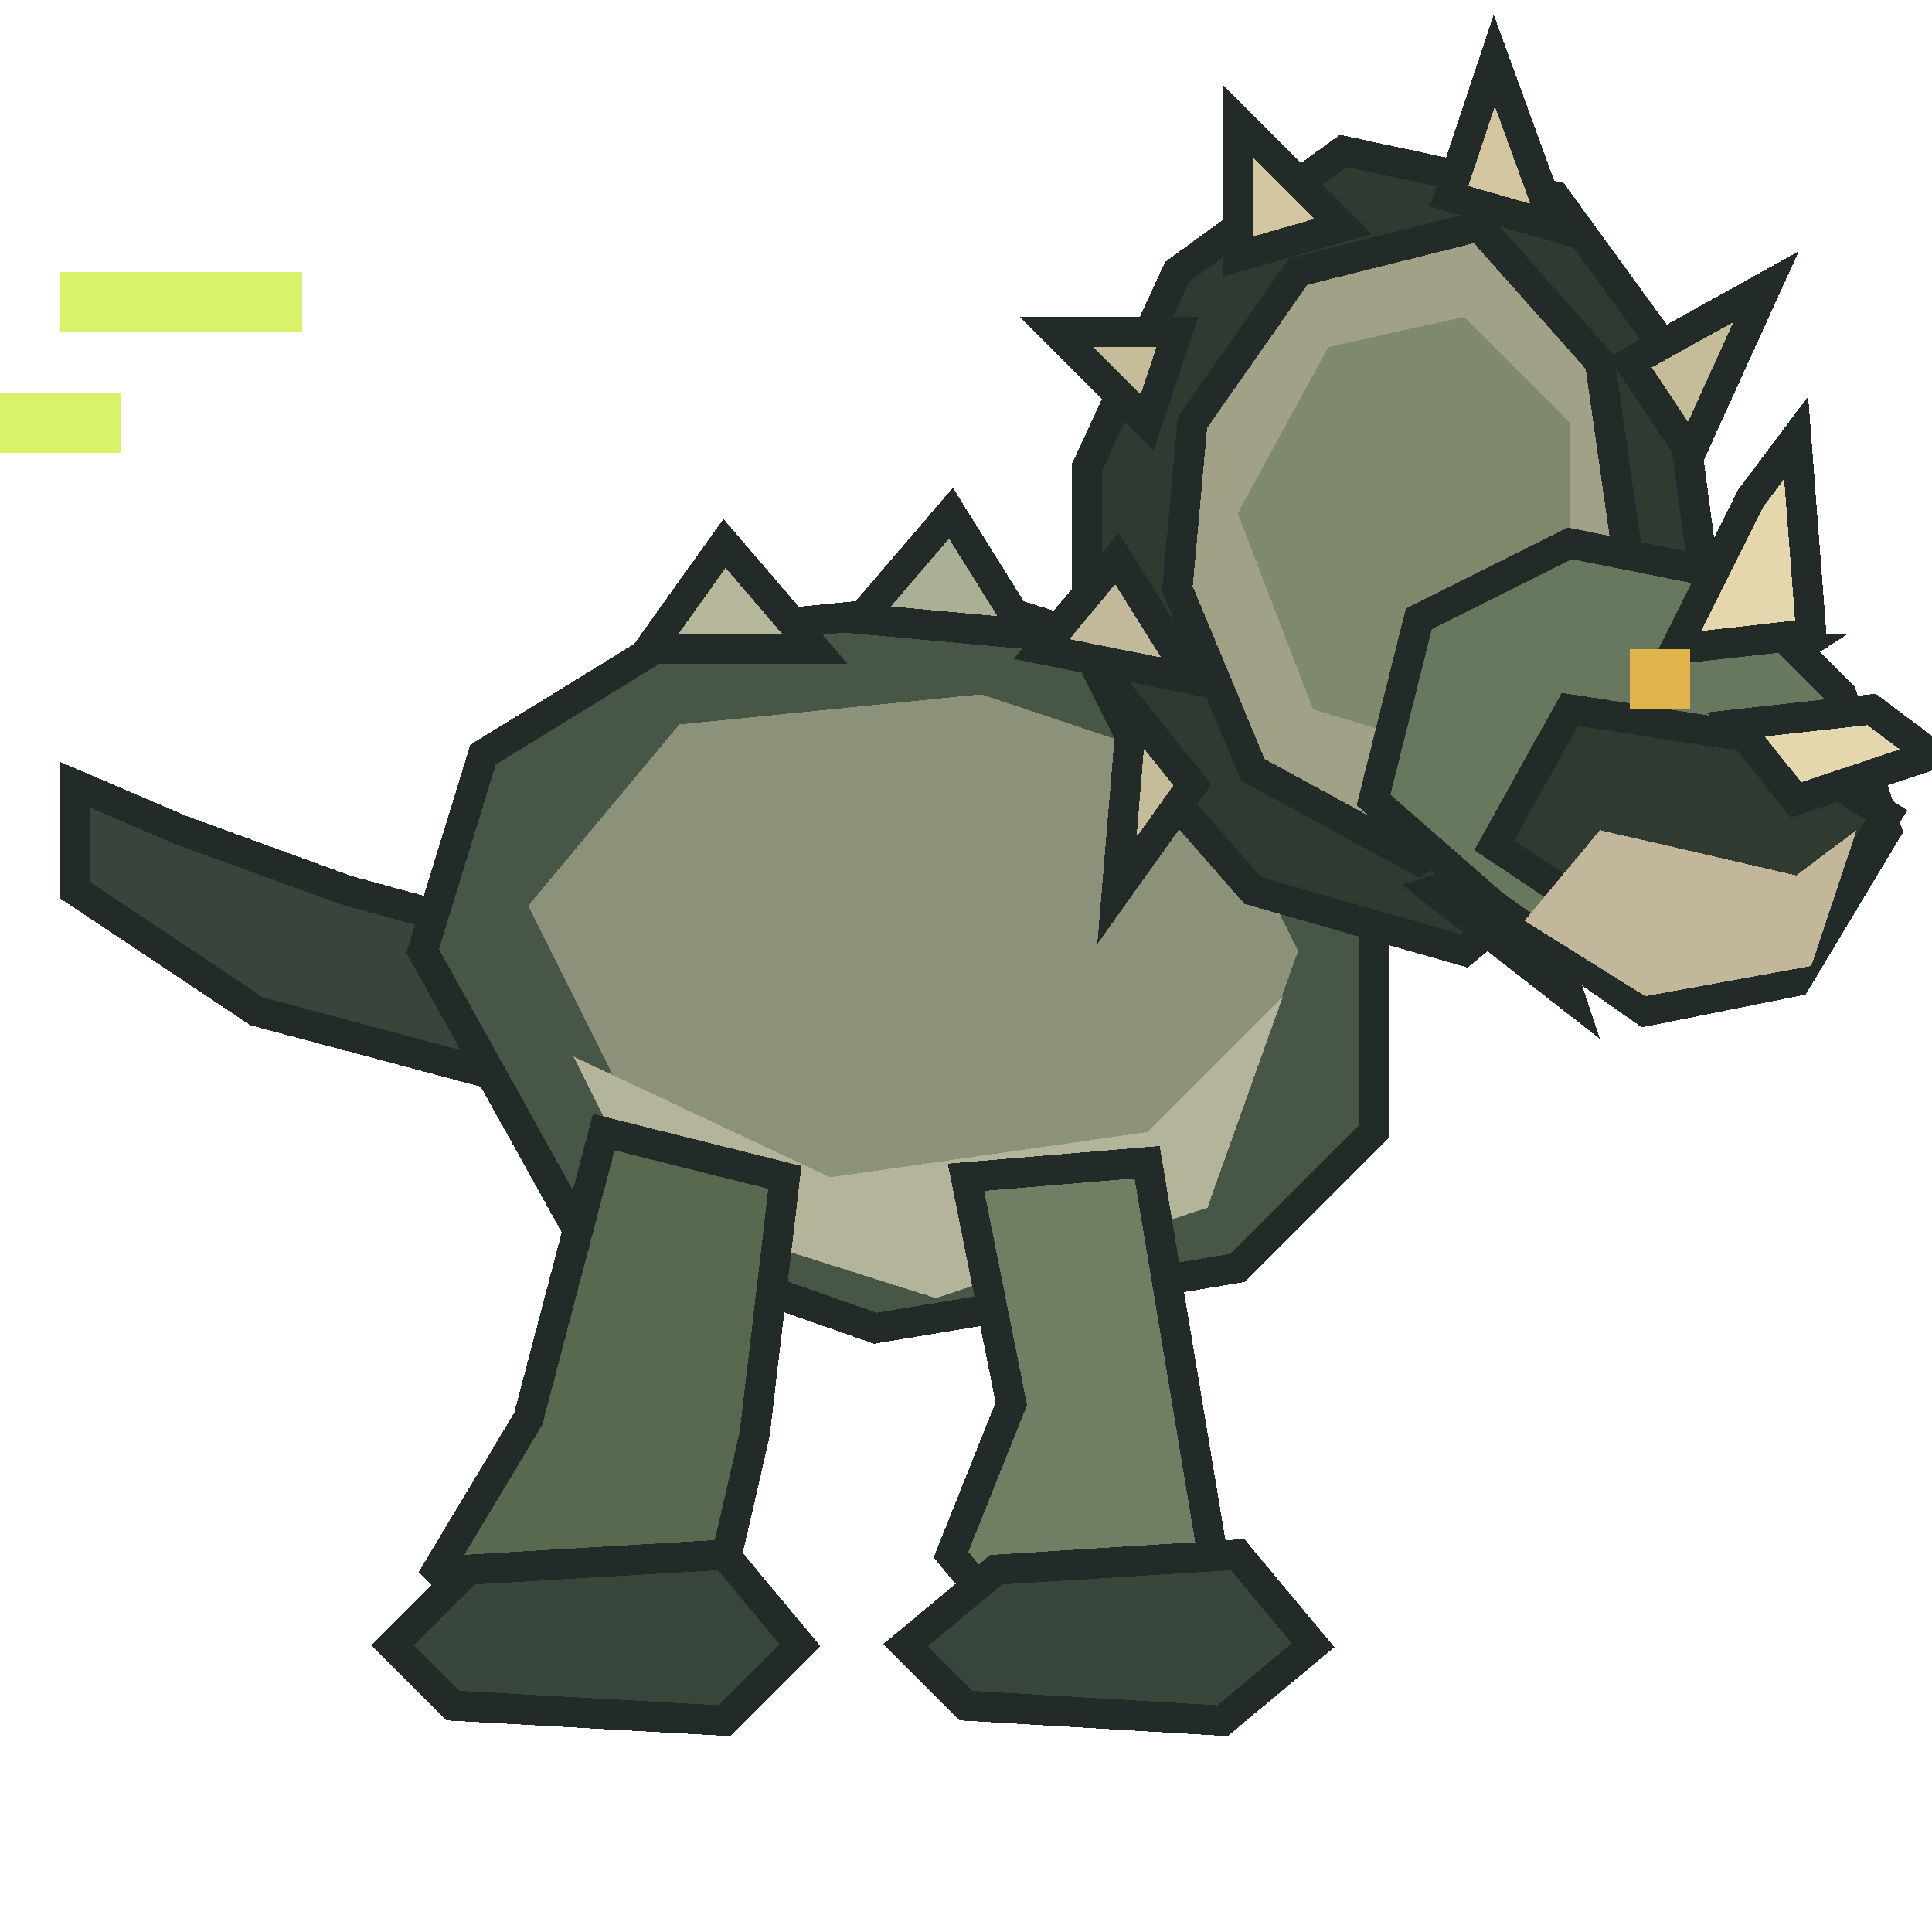
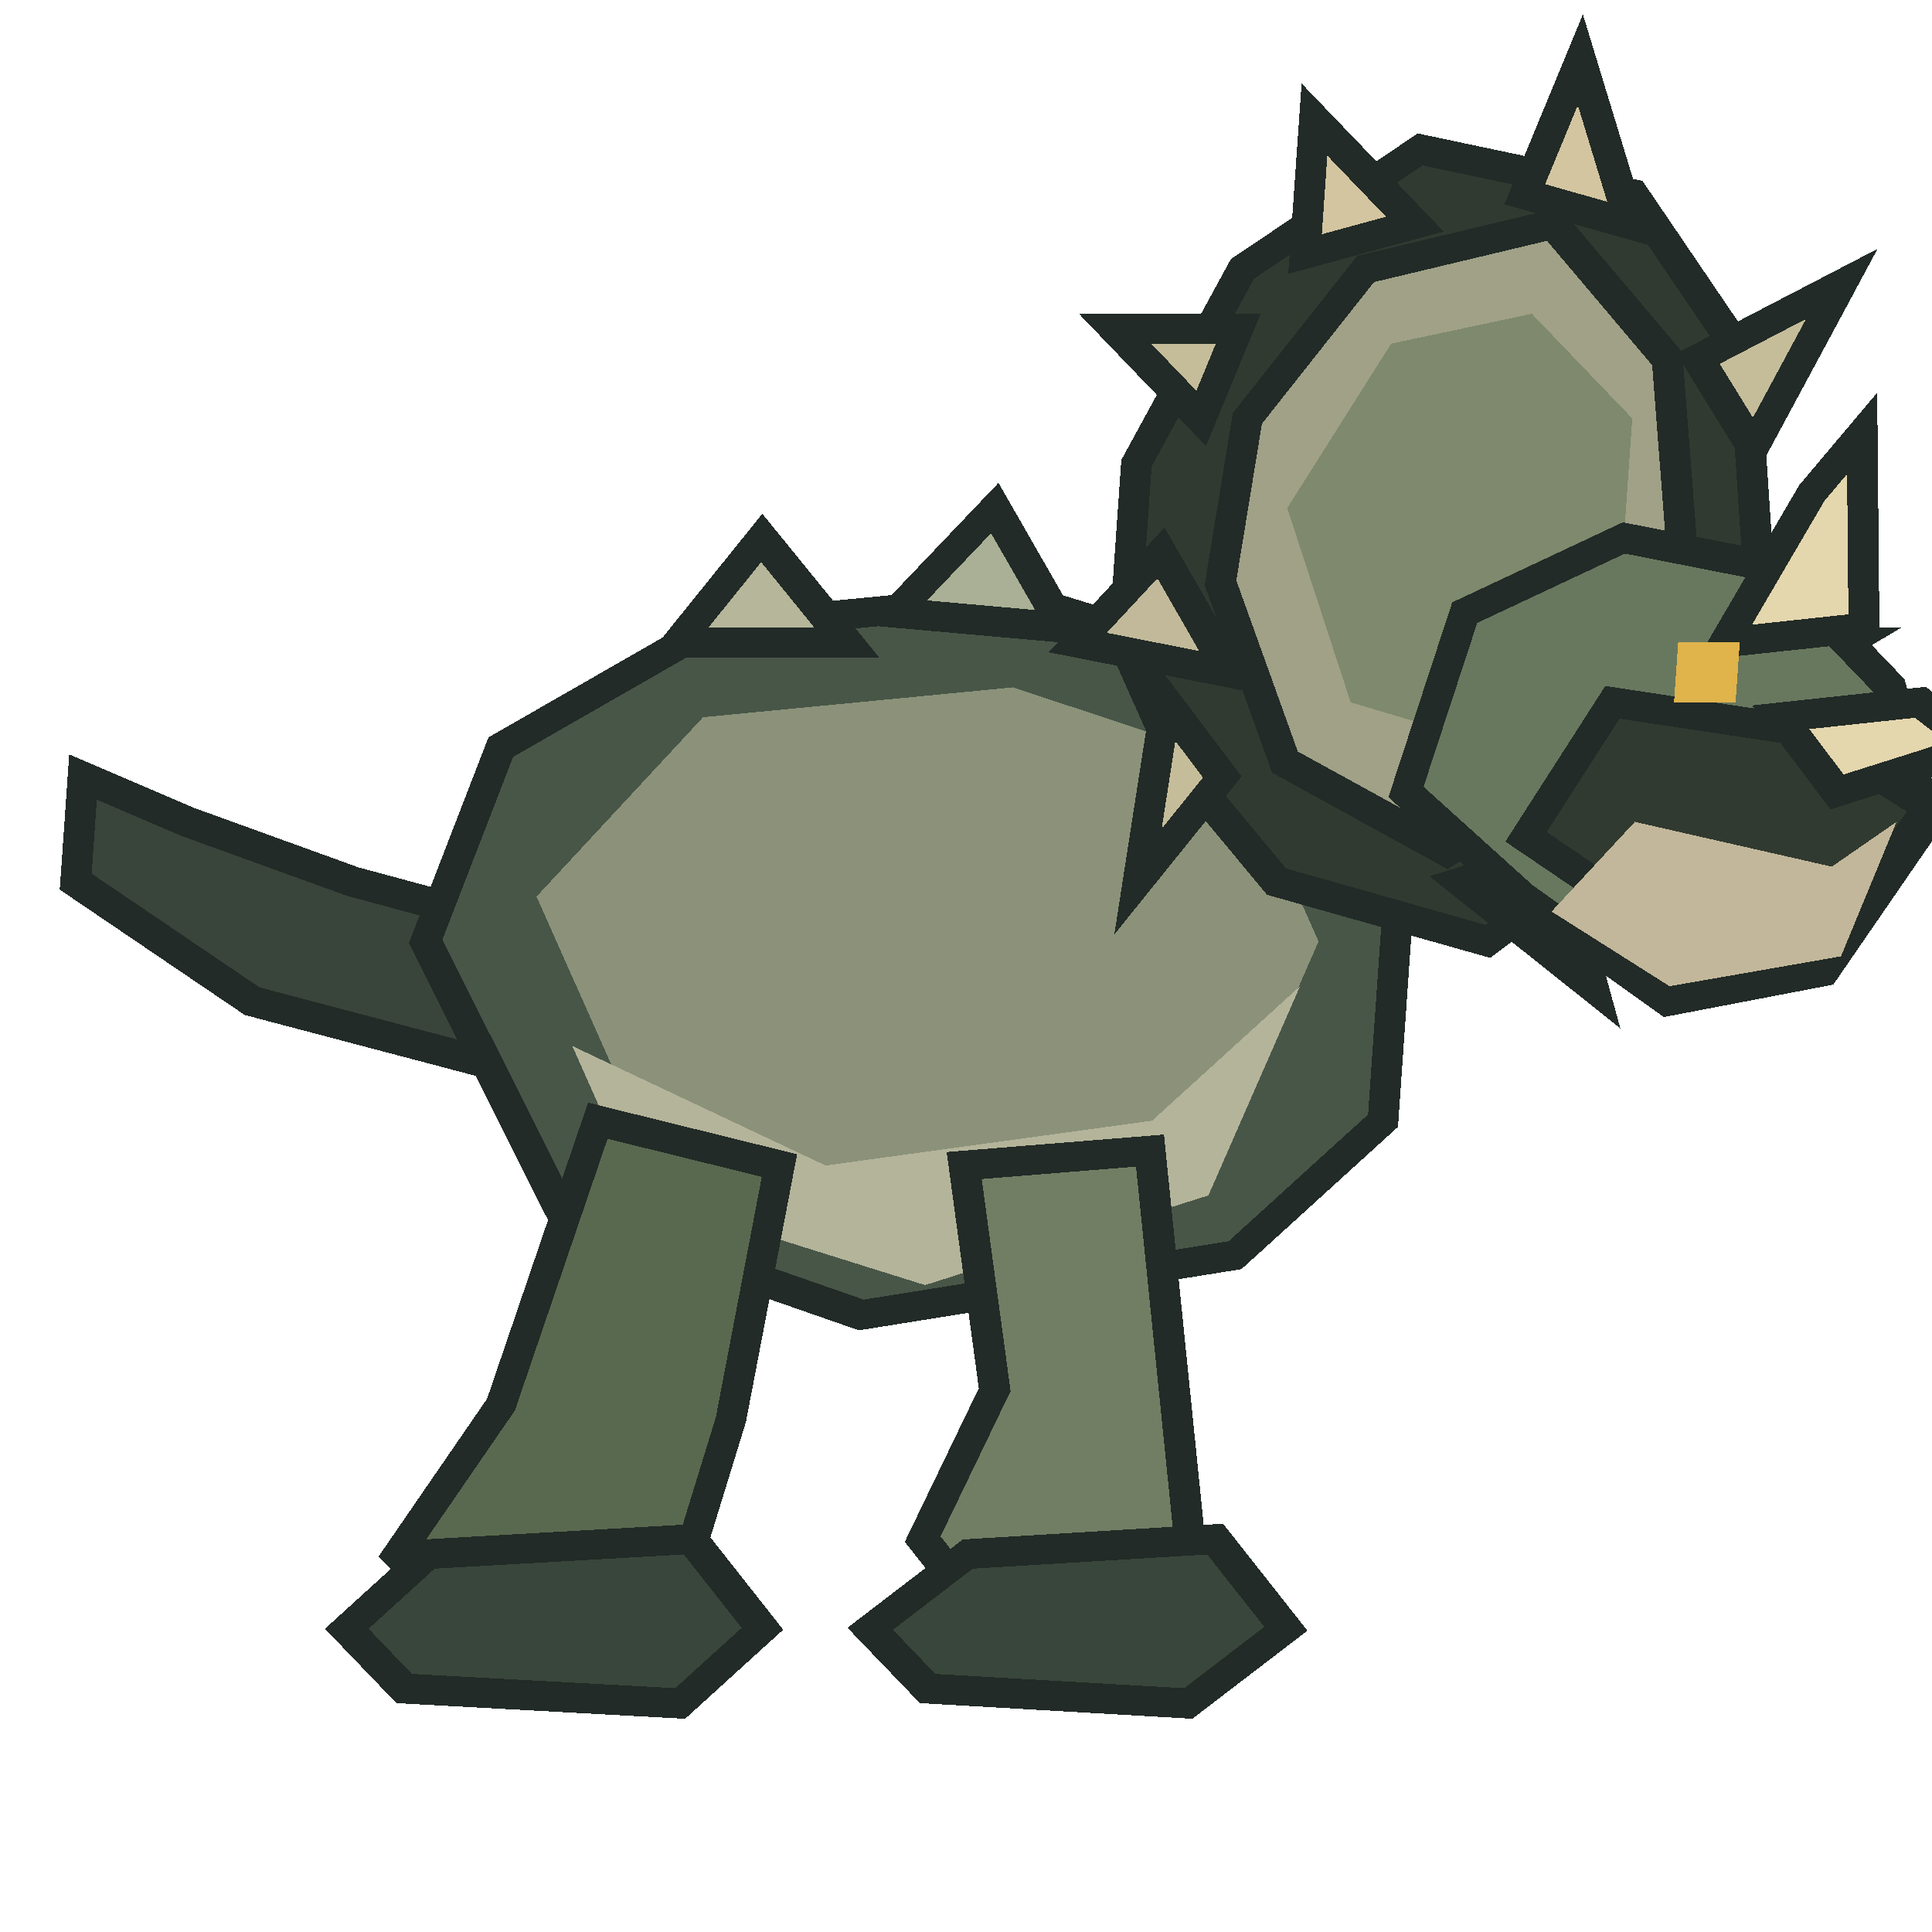
<svg xmlns="http://www.w3.org/2000/svg" data-pose="attack" viewBox="0 0 128 128" shape-rendering="crispEdges" role="img" aria-label="Ferrucutus Cerastes" data-character="Ferrucutus Cerastes" data-species="Ceratopsian" data-origin="King Kong 2005" data-anatomy="quadruped oval spiked frill paired nasal horns short thick tail">
-   <g stroke="#222b27" stroke-width="2" stroke-linejoin="miter">
-     <polygon points="34,62 23,59 12,55 5,52 5,59 17,67 32,71 43,68" fill="#39443b" />
-     <polygon points="28,63 32,50 45,42 65,40 81,45 91,56 91,75 82,84 58,88 38,81" fill="#485648" />
-     <polygon points="35,60 45,48 65,46 80,51 86,63 81,77 62,82 43,76" fill="#8b9279" stroke="none" />
-     <polygon points="38,70 55,78 76,75 85,66 80,80 62,86 43,80" fill="#b4b49a" stroke="none" />
-     <polygon points="40,75 52,78 50,95 47,108 34,109 29,104 35,94" fill="#596950" />
-     <polygon points="64,78 76,77 79,95 81,107 68,109 63,103 67,93" fill="#717e64" />
-     <polygon points="31,104 48,103 53,109 48,114 30,113 26,109" fill="#39463b" />
-     <polygon points="66,104 82,103 87,109 81,114 64,113 60,109" fill="#39463b" />
-     <polygon points="72,43 72,31 78,18 89,10 103,13 111,24 113,39 108,54 97,63 83,59 76,51" fill="#303a31" />
-     <polygon points="78,39 79,28 86,18 98,15 106,24 108,38 103,51 94,57 83,51" fill="#a0a187" />
-     <polygon points="82,34 88,23 97,21 104,28 104,42 97,50 87,47" fill="#7e896d" stroke="none" />
-     <polygon points="76,28 70,22 78,22" fill="#c5bd9a" />
-     <polygon points="82,17 82,8 89,15" fill="#d3c5a0" />
-     <polygon points="96,13 99,4 103,15" fill="#d3c5a0" />
-     <polygon points="108,24 117,19 112,30" fill="#c5bd9a" />
-     <polygon points="110,43 119,43 108,50" fill="#c5bd9a" />
-     <polygon points="101,57 104,66 95,59" fill="#c5bd9a" />
-     <polygon points="79,52 74,59 75,47" fill="#c5bd9a" />
-     <polygon points="94,41 104,36 114,38 122,46 125,55 119,65 109,67 99,60 91,53" fill="#68785f" />
-     <polygon points="104,47 117,49 125,54 120,62 108,62 99,56" fill="#313a30" />
-     <polygon points="106,55 119,58 123,55 120,64 109,66 101,61" fill="#c2b79a" stroke="none" />
-     <polygon points="111,43 116,33 119,29 120,42" fill="#e4d6ad" />
-     <polygon points="115,48 124,47 128,50 119,53" fill="#e4d6ad" />
-     <rect x="108" y="43" width="4" height="4" fill="#e0b34b" stroke="none" />
-     <polygon points="43,43 48,36 54,43" fill="#b5b69a" />
-     <polygon points="57,41 63,34 68,42" fill="#aab095" />
-     <polygon points="69,43 74,37 79,45" fill="#c1b99a" />
-   </g>
-   <g data-motion-accent="attack" shape-rendering="crispEdges">
-     <path d="M4 18h16v4H4zM0 26h8v4H0z" fill="#d8f36a" />
+   <g data-pose-transform="attack" transform="translate(4 0) skewX(-4) scale(1.02 .99)">
+     <g stroke="#222b27" stroke-width="2" stroke-linejoin="miter">
+       <polygon points="34,62 23,59 12,55 5,52 5,59 17,67 32,71 43,68" fill="#39443b" />
+       <polygon points="28,63 32,50 45,42 65,40 81,45 91,56 91,75 82,84 58,88 38,81" fill="#485648" />
+       <polygon points="35,60 45,48 65,46 80,51 86,63 81,77 62,82 43,76" fill="#8b9279" stroke="none" />
+       <polygon points="38,70 55,78 76,75 85,66 80,80 62,86 43,80" fill="#b4b49a" stroke="none" />
+       <polygon points="40,75 52,78 50,95 47,108 34,109 29,104 35,94" fill="#596950" />
+       <polygon points="64,78 76,77 79,95 81,107 68,109 63,103 67,93" fill="#717e64" />
+       <polygon points="31,104 48,103 53,109 48,114 30,113 26,109" fill="#39463b" />
+       <polygon points="66,104 82,103 87,109 81,114 64,113 60,109" fill="#39463b" />
+       <polygon points="72,43 72,31 78,18 89,10 103,13 111,24 113,39 108,54 97,63 83,59 76,51" fill="#303a31" />
+       <polygon points="78,39 79,28 86,18 98,15 106,24 108,38 103,51 94,57 83,51" fill="#a0a187" />
+       <polygon points="82,34 88,23 97,21 104,28 104,42 97,50 87,47" fill="#7e896d" stroke="none" />
+       <polygon points="76,28 70,22 78,22" fill="#c5bd9a" />
+       <polygon points="82,17 82,8 89,15" fill="#d3c5a0" />
+       <polygon points="96,13 99,4 103,15" fill="#d3c5a0" />
+       <polygon points="108,24 117,19 112,30" fill="#c5bd9a" />
+       <polygon points="110,43 119,43 108,50" fill="#c5bd9a" />
+       <polygon points="101,57 104,66 95,59" fill="#c5bd9a" />
+       <polygon points="79,52 74,59 75,47" fill="#c5bd9a" />
+       <polygon points="94,41 104,36 114,38 122,46 125,55 119,65 109,67 99,60 91,53" fill="#68785f" />
+       <polygon points="104,47 117,49 125,54 120,62 108,62 99,56" fill="#313a30" />
+       <polygon points="106,55 119,58 123,55 120,64 109,66 101,61" fill="#c2b79a" stroke="none" />
+       <polygon points="111,43 116,33 119,29 120,42" fill="#e4d6ad" />
+       <polygon points="115,48 124,47 128,50 119,53" fill="#e4d6ad" />
+       <rect x="108" y="43" width="4" height="4" fill="#e0b34b" stroke="none" />
+       <polygon points="43,43 48,36 54,43" fill="#b5b69a" />
+       <polygon points="57,41 63,34 68,42" fill="#aab095" />
+       <polygon points="69,43 74,37 79,45" fill="#c1b99a" />
+     </g>
  </g>
</svg>
